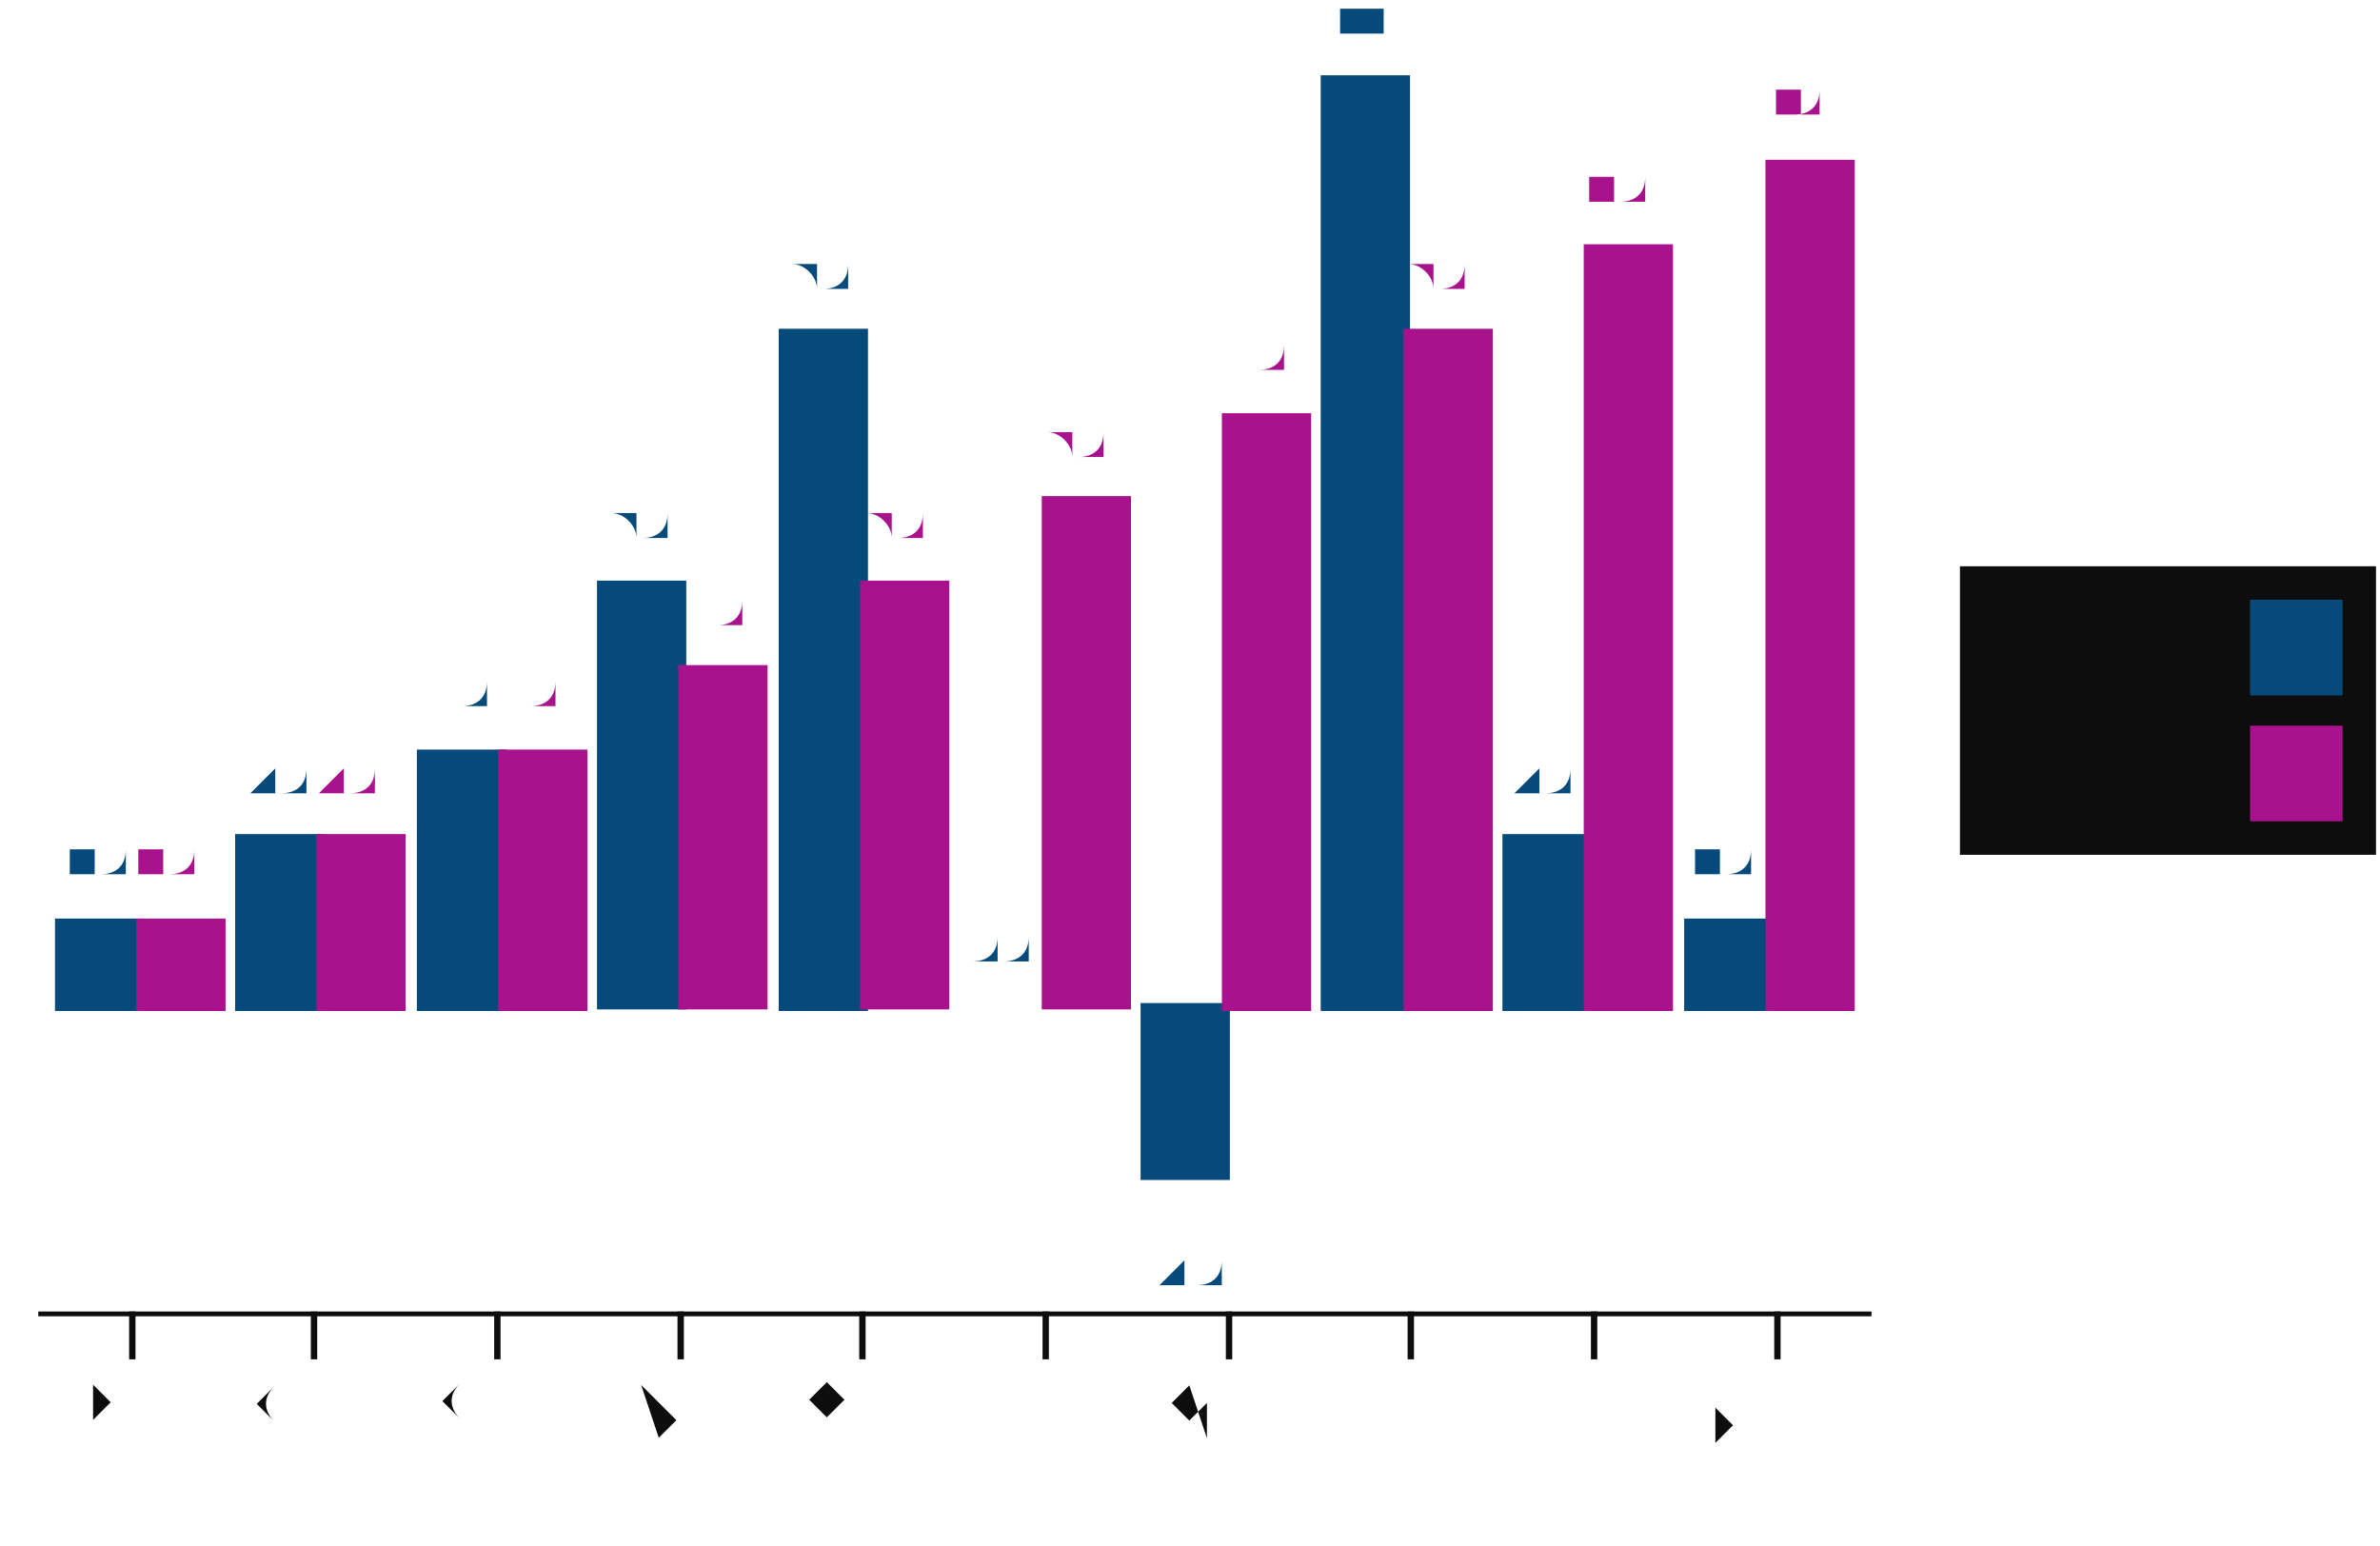
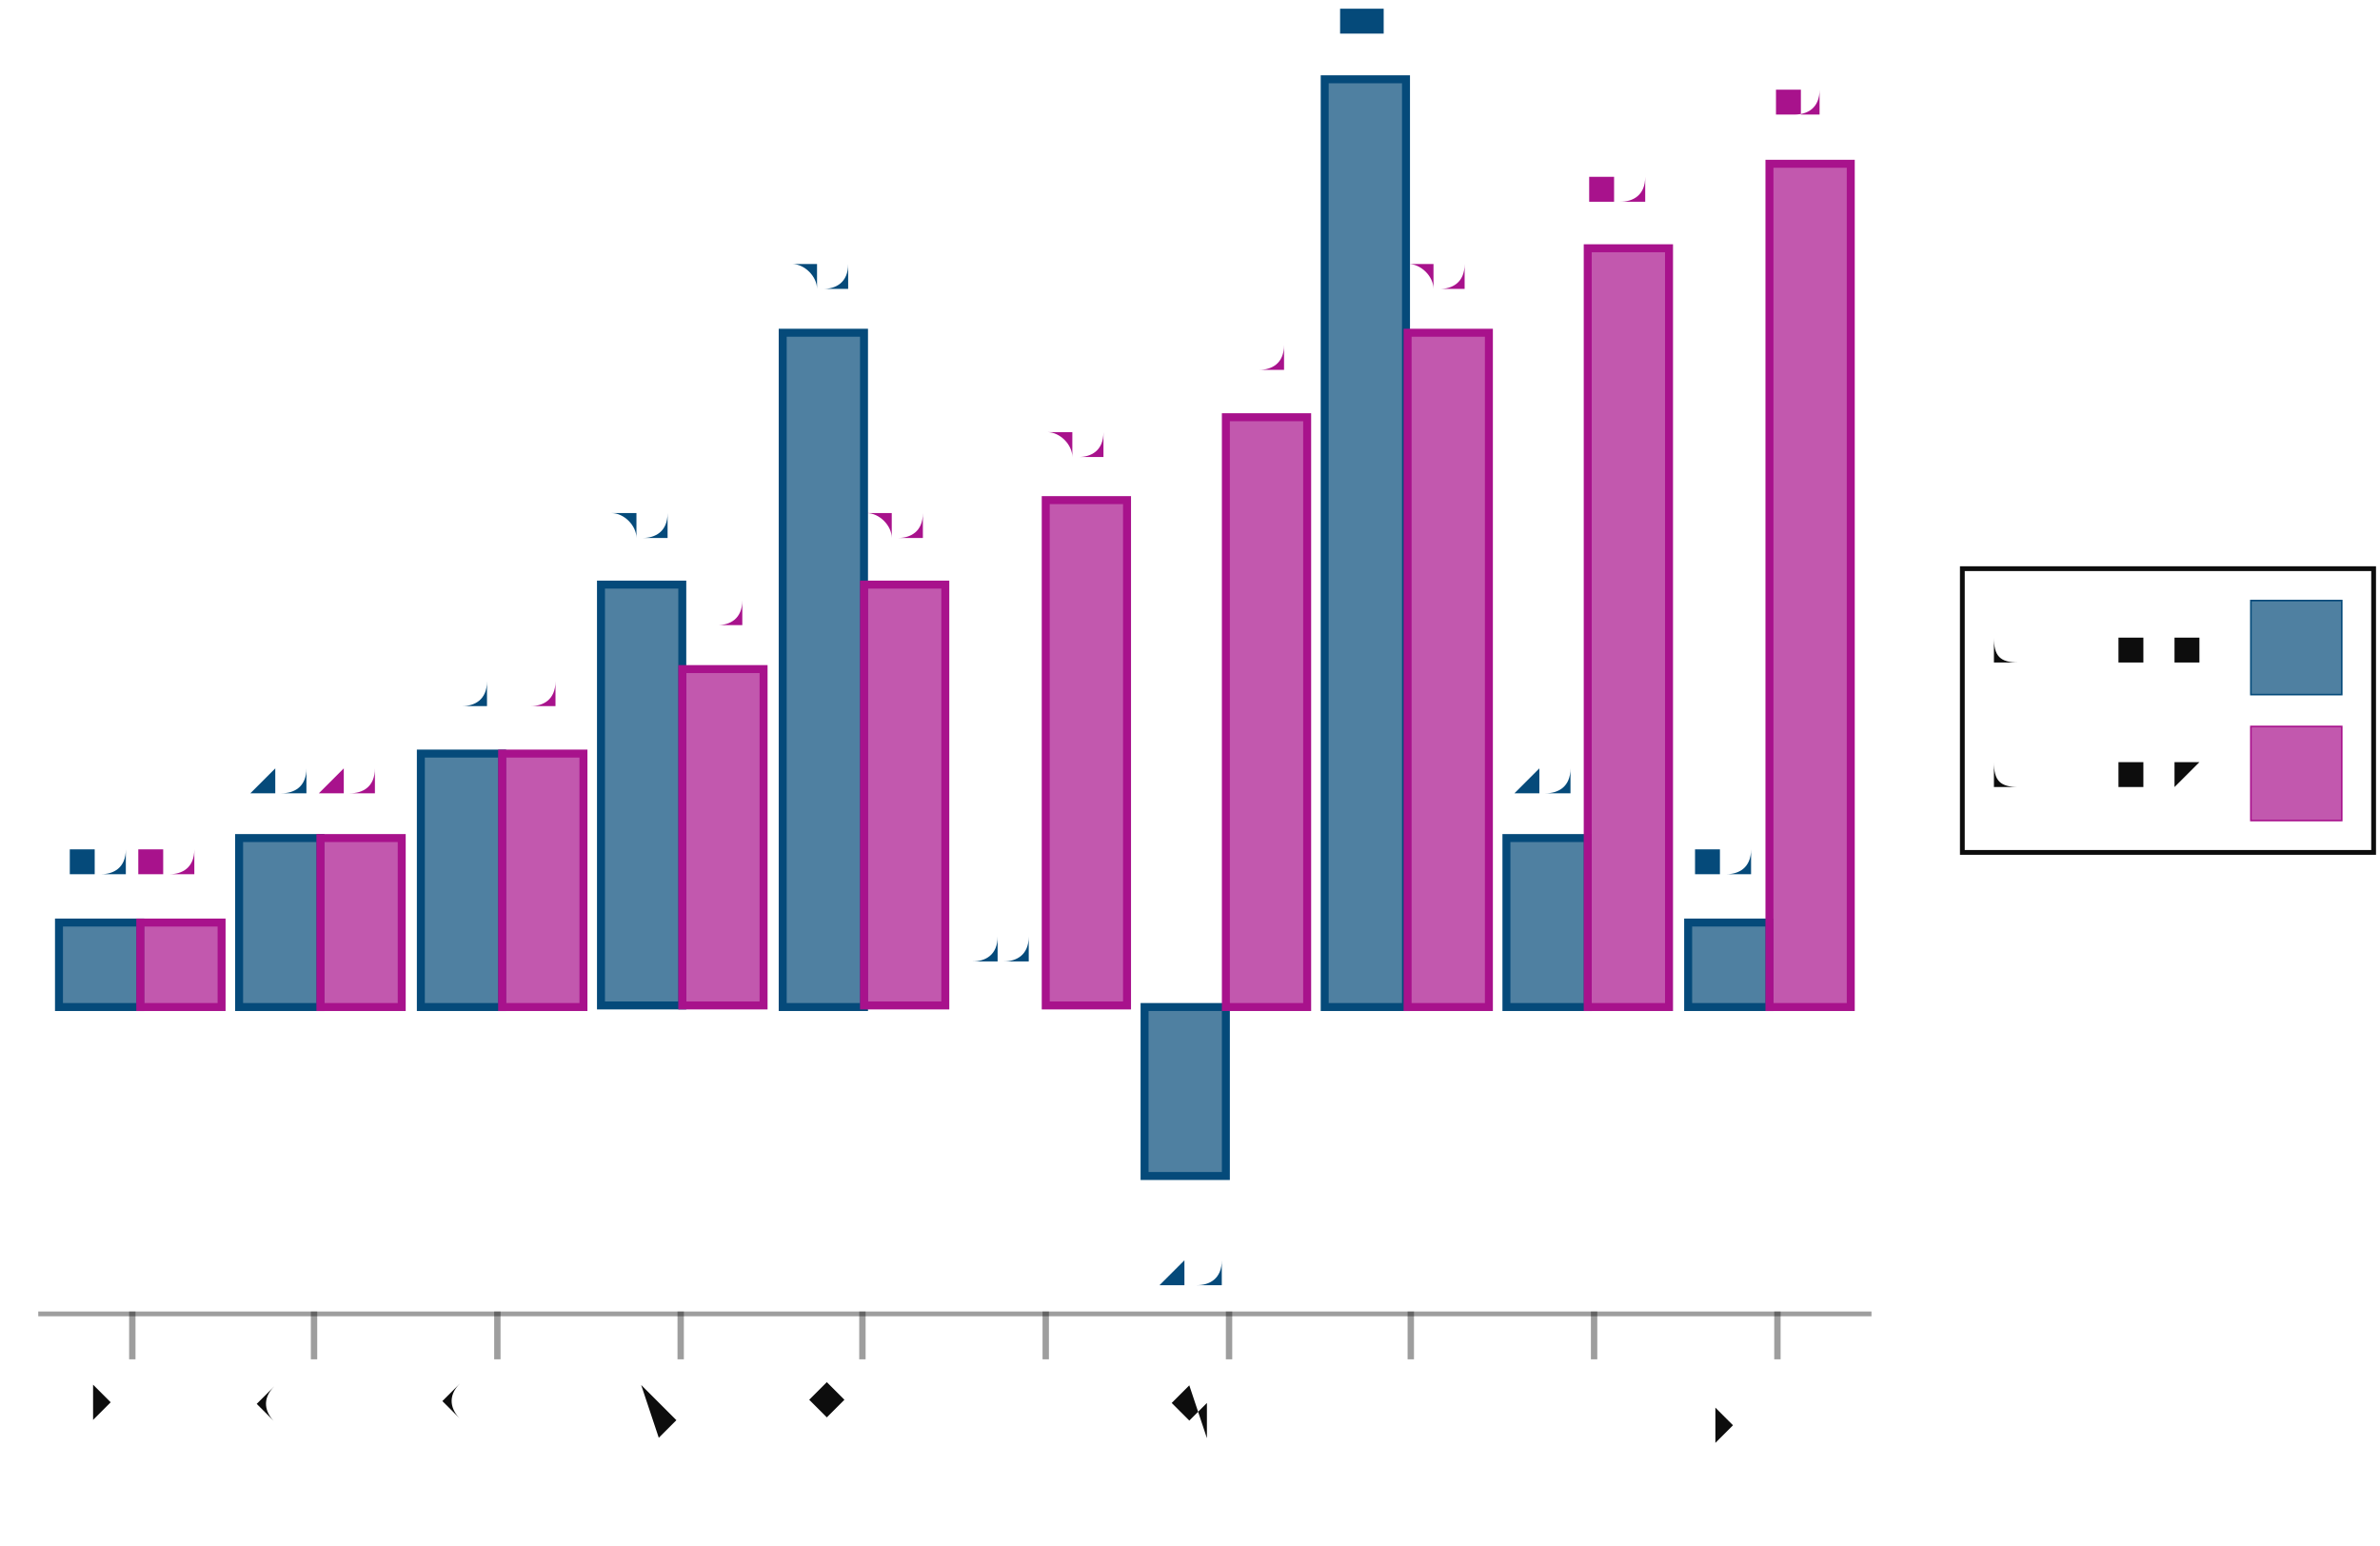
<svg xmlns="http://www.w3.org/2000/svg" height="300" viewBox="-0.743 -0.493 1.493 0.968" width="462">
  <style>svg {
  color-scheme: light dark;
}
{
  .canvas g, .title g, .axisbar g, .ticktext g, .tickglyph g, .ticklines g, .legendContent g text {
    fill: rgb(5%, 5%, 5%);
  }
  .ticklines g, .tickglyph g, .legendBorder g {
    stroke: rgb(5%, 5%, 5%);
  }
  .legendBorder g {
    fill: rgb(94%, 94%, 94%);
  }
}
@media (prefers-color-scheme:dark) {
  .canvas g, .title g, .axisbar g, .ticktext g, .tickglyph g, .ticklines g, .legendContent g text {
    fill: rgb(94%, 94%, 94%);
  }
  .ticklines g, .tickglyph g, .legendBorder g {
    stroke: rgb(94%, 94%, 94%);
  }
  .legendBorder g {
    fill: rgb(5%, 5%, 5%);
  }
}</style>
  <g class="chart">
    <g class="barchart">
-       <g fill="rgb(2%, 29%, 48%)" fill-opacity="(0.70" stroke="rgb(2%, 29%, 48%)" stroke-opacity="(1.0" stroke-width="0.005">
+       <g fill="rgb(2%, 29%, 48%)" fill-opacity="0.7" stroke="rgb(2%, 29%, 48%)" stroke-opacity="1.0" stroke-width="0.005">
        <rect height="0.053" width="0.051" x="-0.706" y="0.085" />
        <rect height="0.106" width="0.051" x="-0.593" y="0.032" />
        <rect height="0.159" width="0.051" x="-0.479" y="-0.021" />
        <rect height="0.264" width="0.051" x="-0.366" y="-0.127" />
        <rect height="0.423" width="0.051" x="-0.252" y="-0.285" />
        <rect height="0" width="0.051" x="-0.139" y="0.138" />
        <rect height="0.106" width="0.051" x="-0.025" y="0.138" />
        <rect height="0.582" width="0.051" x="0.088" y="-0.444" />
        <rect height="0.106" width="0.051" x="0.202" y="0.032" />
        <rect height="0.053" width="0.051" x="0.316" y="0.085" />
      </g>
-       <g fill="rgb(66%, 7%, 55%)" fill-opacity="(0.70" stroke="rgb(66%, 7%, 55%)" stroke-opacity="(1.0" stroke-width="0.005">
+       <g fill="rgb(66%, 7%, 55%)" fill-opacity="0.7" stroke="rgb(66%, 7%, 55%)" stroke-opacity="1.0" stroke-width="0.005">
        <rect height="0.053" width="0.051" x="-0.655" y="0.085" />
        <rect height="0.106" width="0.051" x="-0.542" y="0.032" />
        <rect height="0.159" width="0.051" x="-0.428" y="-0.021" />
        <rect height="0.211" width="0.051" x="-0.315" y="-0.074" />
        <rect height="0.264" width="0.051" x="-0.201" y="-0.127" />
        <rect height="0.317" width="0.051" x="-0.087" y="-0.18" />
        <rect height="0.37" width="0.051" x="0.026" y="-0.232" />
        <rect height="0.423" width="0.051" x="0.14" y="-0.285" />
        <rect height="0.476" width="0.051" x="0.253" y="-0.338" />
        <rect height="0.529" width="0.051" x="0.367" y="-0.391" />
      </g>
-       <g fill="rgb(2%, 29%, 48%)" fill-opacity="(1.0" font-size="0.027" stroke="none" stroke-width="0.0" text-anchor="middle">
+       <g fill="rgb(2%, 29%, 48%)" fill-opacity="1.0" font-size="0.027" stroke="none" stroke-width="0.0" text-anchor="middle">
        <text x="-0.684" y="0.057">1.0</text>
        <text x="-0.57" y="0.004">2.0</text>
        <text x="-0.457" y="-0.048">3.0</text>
        <text x="-0.343" y="-0.154">5.0</text>
        <text x="-0.229" y="-0.313">8.0</text>
        <text x="-0.116" y="0.11">0.0</text>
        <text x="-0.002" y="0.312">-2.0</text>
        <text x="0.111" y="-0.471">11</text>
        <text x="0.225" y="0.004">2.0</text>
        <text x="0.338" y="0.057">1.0</text>
      </g>
-       <g fill="rgb(66%, 7%, 55%)" fill-opacity="(1.0" font-size="0.027" stroke="none" stroke-width="0.0" text-anchor="middle">
+       <g fill="rgb(66%, 7%, 55%)" fill-opacity="1.0" font-size="0.027" stroke="none" stroke-width="0.0" text-anchor="middle">
        <text x="-0.638" y="0.057">1.0</text>
        <text x="-0.525" y="0.004">2.0</text>
        <text x="-0.411" y="-0.048">3.0</text>
        <text x="-0.297" y="-0.101">4.0</text>
        <text x="-0.184" y="-0.154">5.0</text>
        <text x="-0.07" y="-0.207">6.0</text>
        <text x="0.043" y="-0.26">7.0</text>
        <text x="0.157" y="-0.313">8.0</text>
        <text x="0.27" y="-0.366">9.0</text>
        <text x="0.384" y="-0.419">10</text>
      </g>
    </g>
  </g>
  <g class="hud">
    <g class="axis">
      <g class="ticks">
        <g class="tickglyph">
-           <g fill="rgb(5%, 5%, 5%)" fill-opacity="(0.40" stroke="rgb(5%, 5%, 5%)" stroke-opacity="(0.40" stroke-width="0.004">
+           <g fill="rgb(5%, 5%, 5%)" fill-opacity="0.4" stroke="rgb(5%, 5%, 5%)" stroke-opacity="0.4" stroke-width="0.004">
            <polyline points="-0.66,0.359 -0.66,0.329" />
            <polyline points="-0.546,0.359 -0.546,0.329" />
            <polyline points="-0.431,0.359 -0.431,0.329" />
            <polyline points="-0.316,0.359 -0.316,0.329" />
            <polyline points="-0.202,0.359 -0.202,0.329" />
            <polyline points="-0.087,0.359 -0.087,0.329" />
            <polyline points="0.028,0.359 0.028,0.329" />
            <polyline points="0.142,0.359 0.142,0.329" />
            <polyline points="0.257,0.359 0.257,0.329" />
            <polyline points="0.372,0.359 0.372,0.329" />
          </g>
        </g>
        <g class="ticktext">
-           <g fill="rgb(5%, 5%, 5%)" fill-opacity="(1.0" font-size="0.038" stroke="none" stroke-width="0.0" text-anchor="end">
+           <g fill="rgb(5%, 5%, 5%)" fill-opacity="1.0" font-size="0.038" stroke="none" stroke-width="0.0" text-anchor="end">
            <text transform="rotate(-45.0, -0.6603, 0.3939)" x="-0.66" y="0.394">row 1</text>
            <text transform="rotate(-45.0, -0.5456, 0.3939)" x="-0.546" y="0.394">row 2</text>
            <text transform="rotate(-45.0, -0.4309, 0.3939)" x="-0.431" y="0.394">row 3</text>
            <text transform="rotate(-45.0, -0.3163, 0.3939)" x="-0.316" y="0.394">row 4</text>
            <text transform="rotate(-45.0, -0.2016, 0.3939)" x="-0.202" y="0.394">row 5</text>
            <text transform="rotate(-45.0, -0.0869, 0.3939)" x="-0.087" y="0.394">row 6</text>
            <text transform="rotate(-45.0, 0.0278, 0.3939)" x="0.028" y="0.394">row 7</text>
            <text transform="rotate(-45.0, 0.1425, 0.3939)" x="0.142" y="0.394">row 8</text>
            <text transform="rotate(-45.0, 0.2572, 0.3939)" x="0.257" y="0.394">row 9</text>
            <text transform="rotate(-45.0, 0.3718, 0.3939)" x="0.372" y="0.394">row 10</text>
          </g>
        </g>
      </g>
      <g class="axisbar">
-         <g fill="rgb(5%, 5%, 5%)" fill-opacity="(0.40" stroke="rgb(0%, 0%, 0%)" stroke-opacity="(0.0" stroke-width="0">
+         <g fill="rgb(5%, 5%, 5%)" fill-opacity="0.4" stroke="rgb(0%, 0%, 0%)" stroke-opacity="0" stroke-width="0">
          <rect height="0.003" width="1.15" x="-0.719" y="0.329" />
        </g>
      </g>
    </g>
    <g class="legend">
      <g class="legendBorder">
-         <g fill="rgb(5%, 5%, 5%)" fill-opacity="(0.0" stroke="rgb(5%, 5%, 5%)" stroke-opacity="(1.0" stroke-width="0.003">
+         <g fill="rgb(5%, 5%, 5%)" fill-opacity="0" stroke="rgb(5%, 5%, 5%)" stroke-opacity="1.0" stroke-width="0.003">
          <rect height="0.178" width="0.258" x="0.488" y="-0.137" />
        </g>
      </g>
      <g class="legendContent">
-         <g fill="rgb(5%, 5%, 5%)" fill-opacity="(1.0" font-size="0.034" stroke="none" stroke-width="0.0" text-anchor="start">
+         <g fill="rgb(5%, 5%, 5%)" fill-opacity="1.0" font-size="0.034" stroke="none" stroke-width="0.0" text-anchor="start">
          <text x="0.507" y="0">column 2</text>
        </g>
-         <g fill="rgb(66%, 7%, 55%)" fill-opacity="(0.70" stroke="rgb(66%, 7%, 55%)" stroke-opacity="(1.0" stroke-width="0.001">
+         <g fill="rgb(66%, 7%, 55%)" fill-opacity="0.7" stroke="rgb(66%, 7%, 55%)" stroke-opacity="1.0" stroke-width="0.001">
          <rect height="0.059" width="0.057" x="0.669" y="-0.038" />
        </g>
-         <g fill="rgb(5%, 5%, 5%)" fill-opacity="(1.0" font-size="0.034" stroke="none" stroke-width="0.0" text-anchor="start">
+         <g fill="rgb(5%, 5%, 5%)" fill-opacity="1.0" font-size="0.034" stroke="none" stroke-width="0.0" text-anchor="start">
          <text x="0.507" y="-0.079">column 1</text>
        </g>
-         <g fill="rgb(2%, 29%, 48%)" fill-opacity="(0.70" stroke="rgb(2%, 29%, 48%)" stroke-opacity="(1.0" stroke-width="0.001">
+         <g fill="rgb(2%, 29%, 48%)" fill-opacity="0.7" stroke="rgb(2%, 29%, 48%)" stroke-opacity="1.0" stroke-width="0.001">
          <rect height="0.059" width="0.057" x="0.669" y="-0.117" />
        </g>
      </g>
    </g>
  </g>
</svg>
